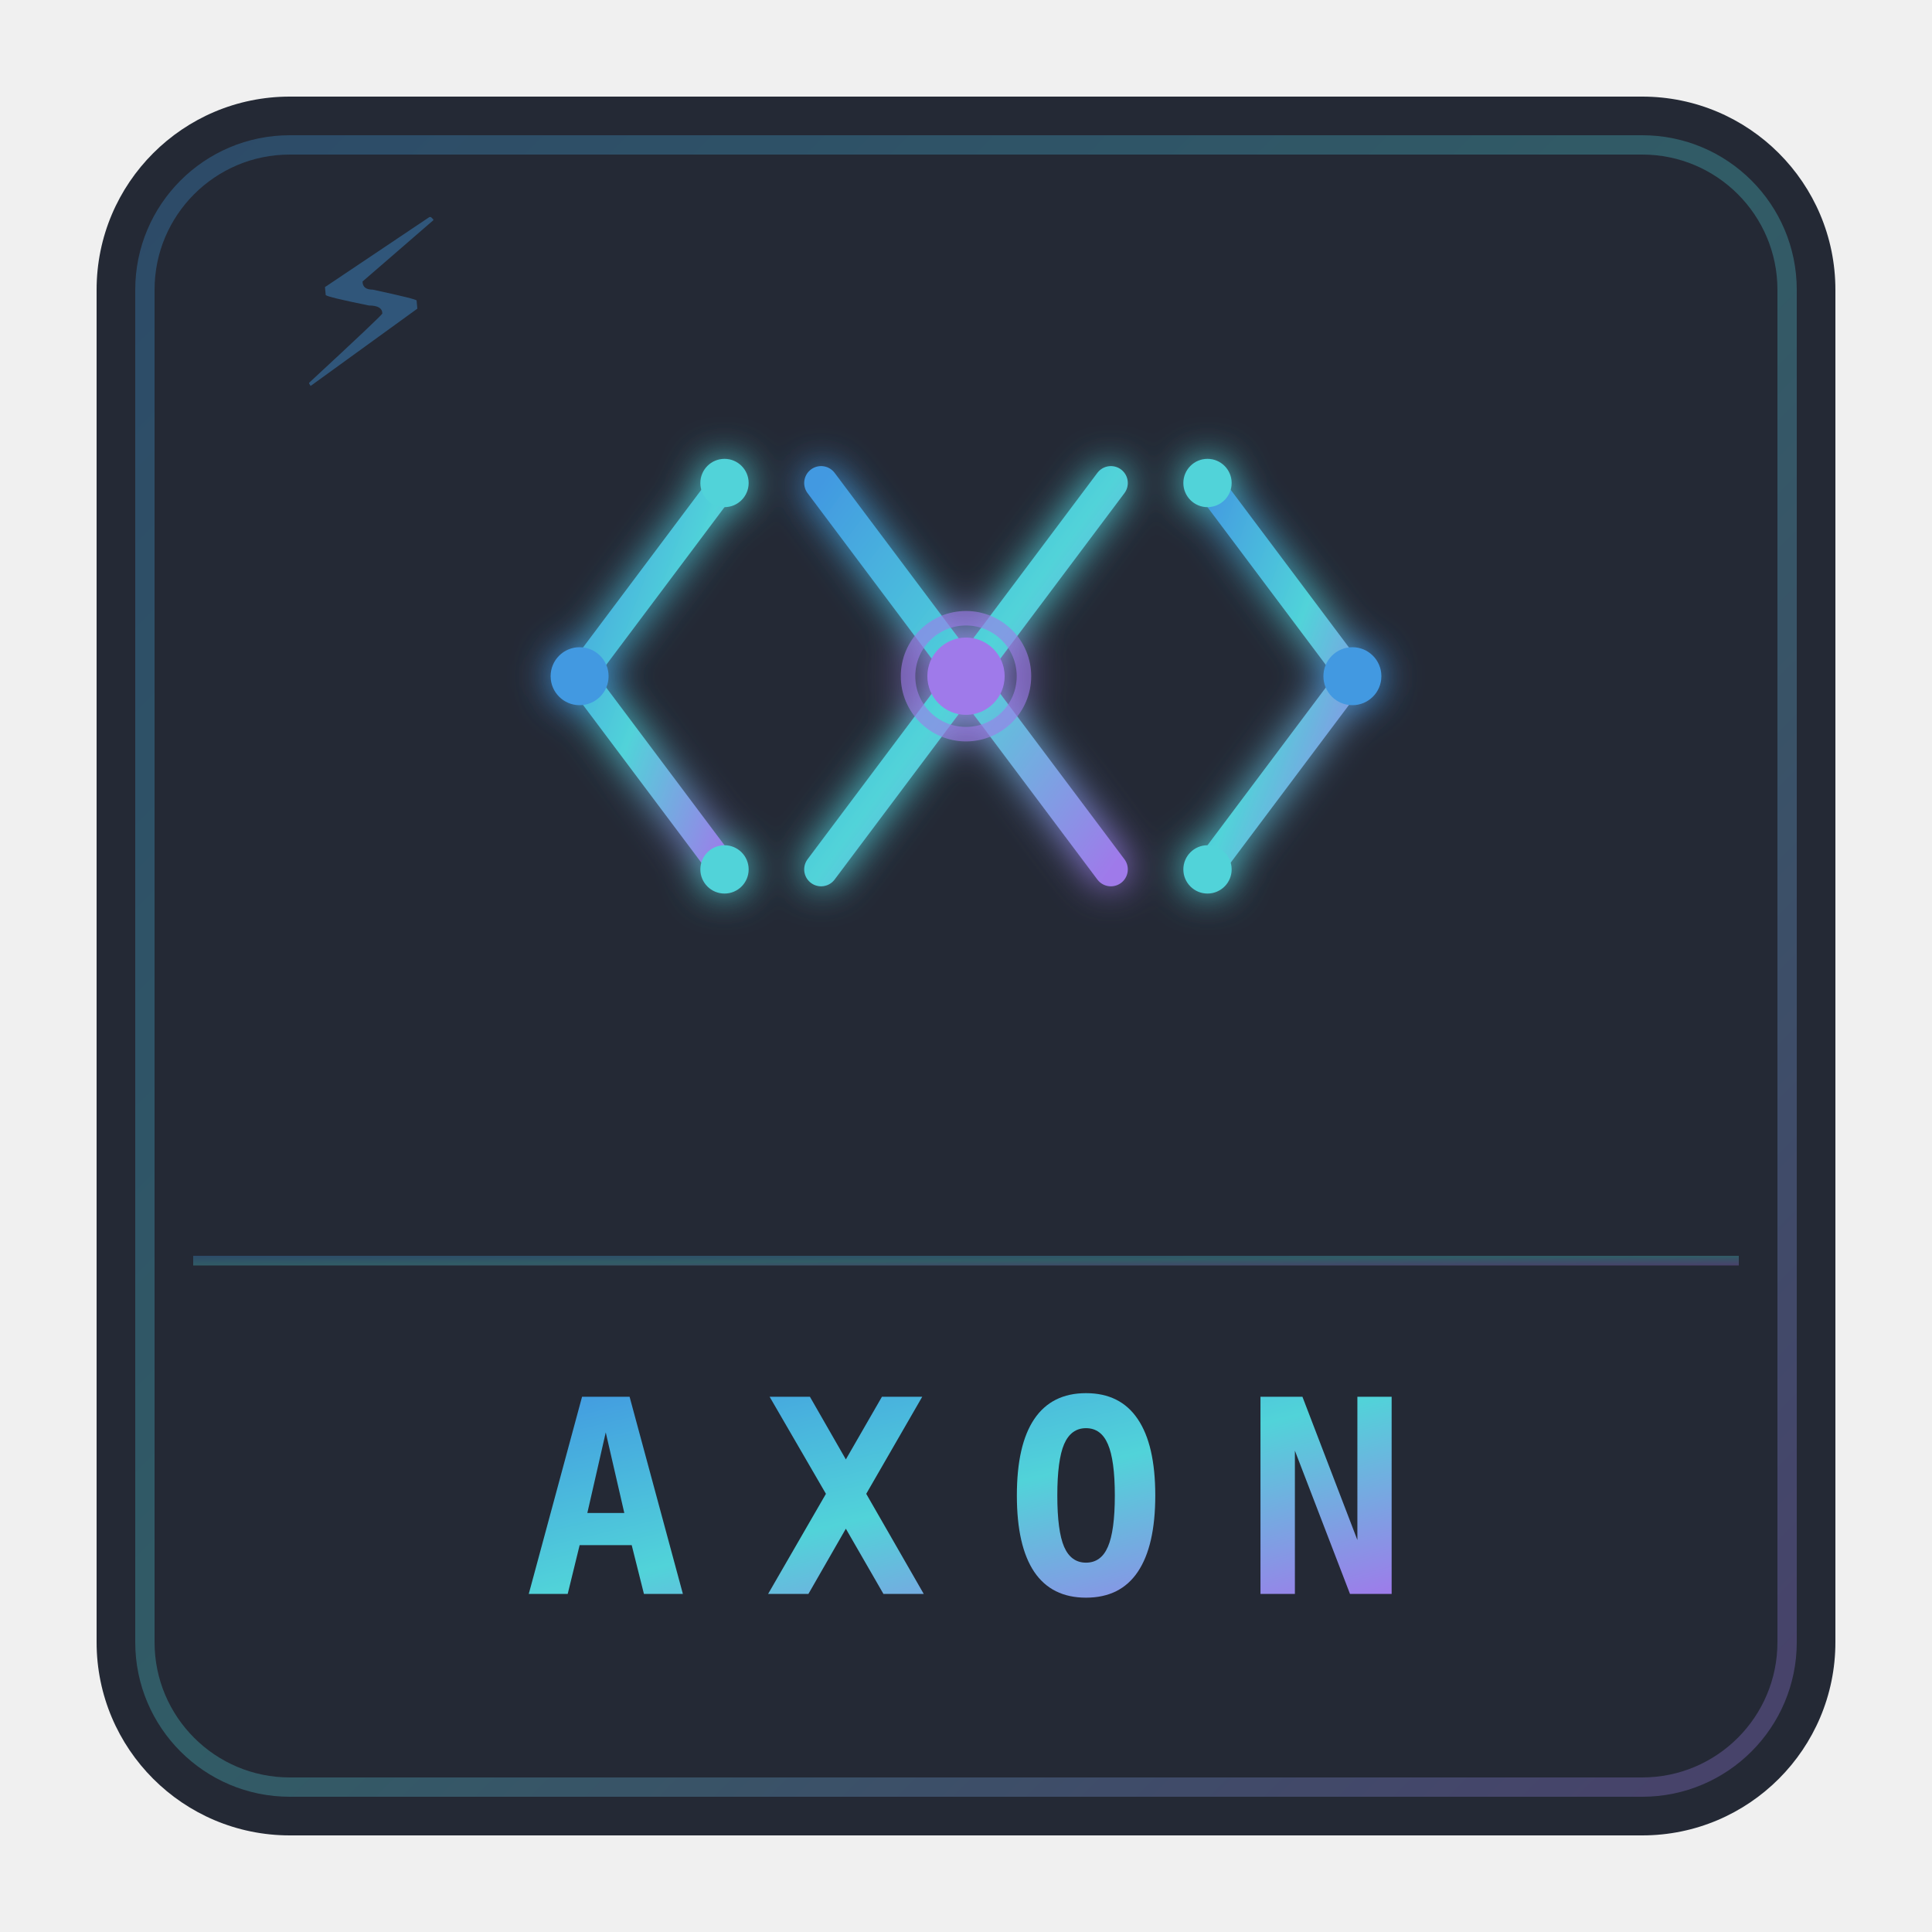
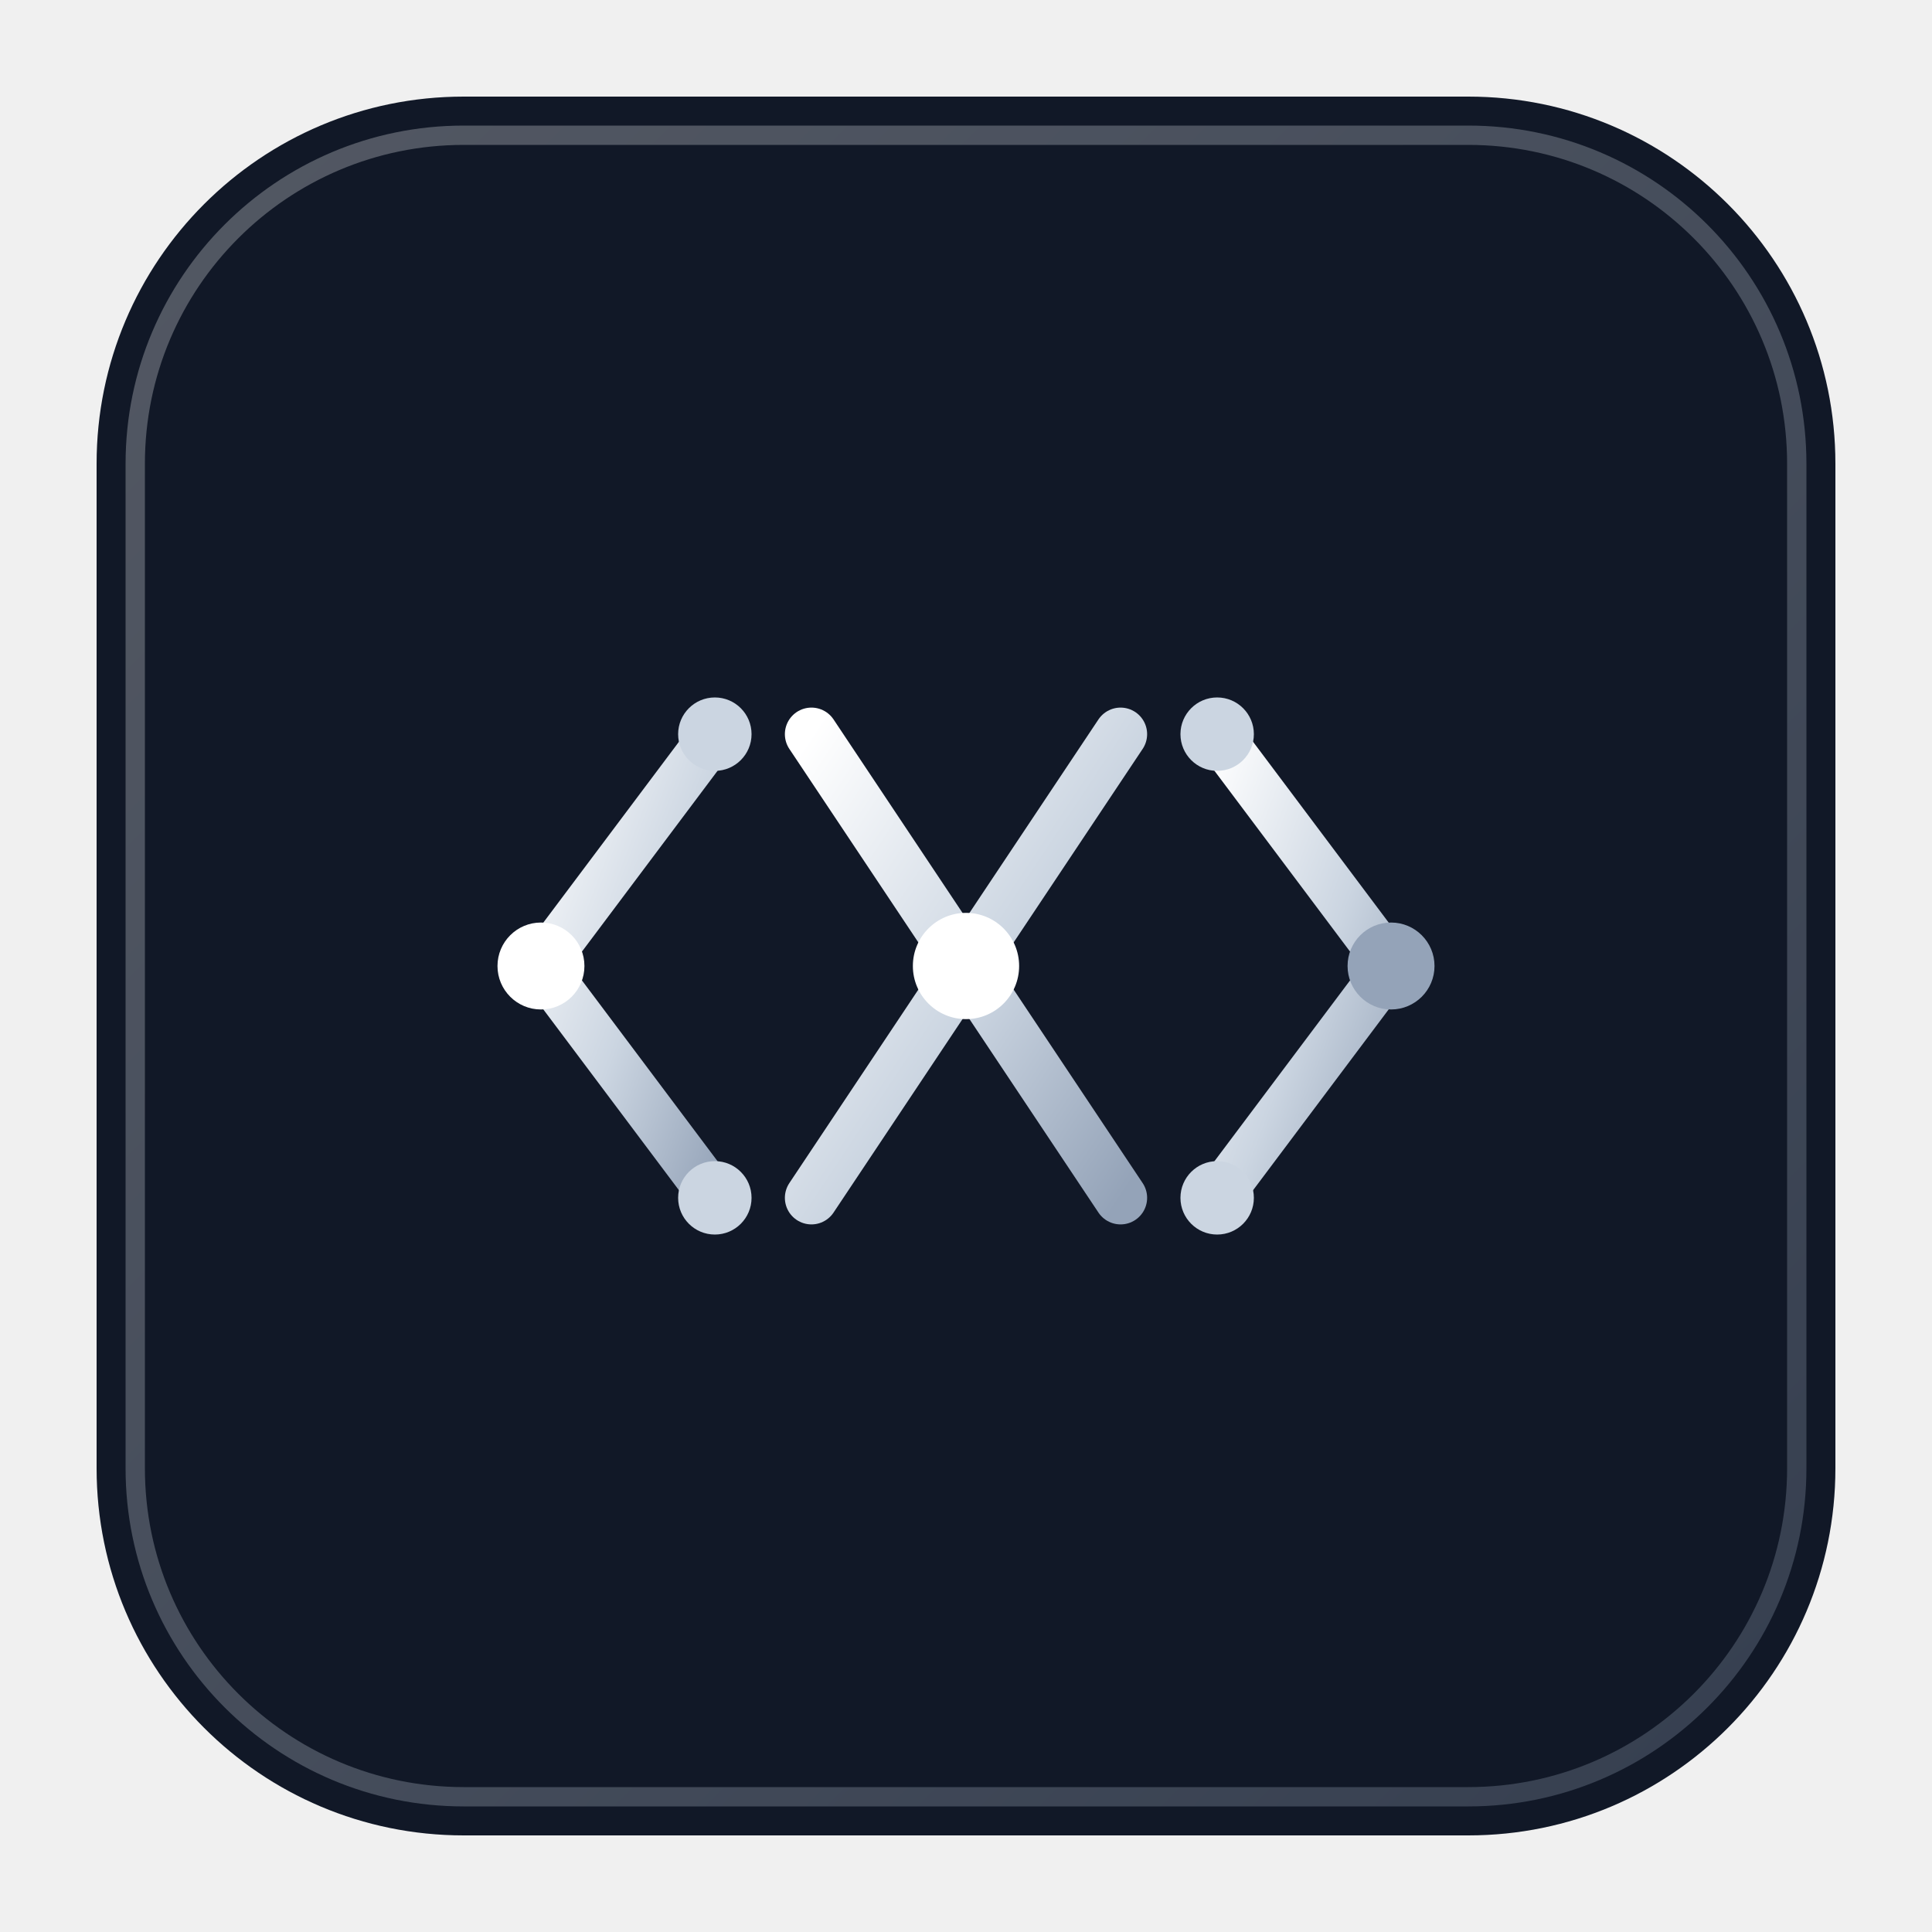
<svg xmlns="http://www.w3.org/2000/svg" width="200" height="200" viewBox="0 0 200 200" role="img" aria-labelledby="logo-title">
  <defs>
-     <linearGradient id="gradient1" x1="0%" y1="0%" x2="100%" y2="100%">
-       <stop offset="0%" style="stop-color:#4299e1;stop-opacity:1" />
-       <stop offset="50%" style="stop-color:#51d3d9;stop-opacity:1" />
-       <stop offset="100%" style="stop-color:#9f7aea;stop-opacity:1" />
+     <linearGradient id="axon-etch" x1="0%" y1="0%" x2="100%" y2="100%">
+       <stop offset="0%" stop-color="#FFFFFF" />
+       <stop offset="55%" stop-color="#CBD5E1" />
+       <stop offset="100%" stop-color="#94A3B8" />
    </linearGradient>
-     <filter id="glow">
-       <feGaussianBlur stdDeviation="2" result="coloredBlur" />
-       <feMerge>
-         <feMergeNode in="coloredBlur" />
-         <feMergeNode in="SourceGraphic" />
-       </feMerge>
-     </filter>
  </defs>
-   <rect x="10" y="10" width="180" height="180" rx="20" fill="#1a202c" opacity="0.95" />
-   <rect x="15" y="15" width="170" height="170" rx="15" fill="none" stroke="url(#gradient1)" stroke-width="2" opacity="0.3" />
-   <g id="axon-neural" transform="translate(100, 70)" filter="url(#glow)">
-     <path d="M -40 0 L -25 -20 M -40 0 L -25 20" stroke="url(#gradient1)" stroke-width="3" stroke-linecap="round" fill="none" />
-     <path d="M -15 -20 L 0 0 L -15 20 M -15 -20 L 0 0 L 15 -20 M -15 20 L 0 0 M 0 0 L 15 20" stroke="url(#gradient1)" stroke-width="3.5" stroke-linecap="round" fill="none" />
-     <path d="M 25 -20 L 40 0 M 25 20 L 40 0" stroke="url(#gradient1)" stroke-width="3" stroke-linecap="round" fill="none" />
-     <line x1="-10" y1="35" x2="10" y2="35" stroke="url(#gradient1)" stroke-width="2.5" stroke-linecap="round" />
-     <circle cx="-40" cy="0" r="3" fill="#4299e1" />
-     <circle cx="-25" cy="-20" r="2.5" fill="#51d3d9" />
-     <circle cx="-25" cy="20" r="2.5" fill="#51d3d9" />
-     <circle cx="0" cy="0" r="4" fill="#9f7aea" />
-     <circle cx="25" cy="-20" r="2.5" fill="#51d3d9" />
-     <circle cx="25" cy="20" r="2.5" fill="#51d3d9" />
-     <circle cx="40" cy="0" r="3" fill="#4299e1" />
-     <circle cx="0" cy="0" r="6" fill="none" stroke="#9f7aea" stroke-width="1.5" opacity="0.6">
-       <animate attributeName="r" values="6;12;6" dur="2s" repeatCount="indefinite" />
-       <animate attributeName="opacity" values="0.6;0;0.6" dur="2s" repeatCount="indefinite" />
-     </circle>
+   <rect x="10" y="10" width="180" height="180" rx="38" fill="#111827" />
+   <rect x="14" y="14" width="172" height="172" rx="34" fill="none" stroke="url(#axon-etch)" stroke-width="2" opacity="0.28" />
+   <g transform="translate(100, 100)" stroke="url(#axon-etch)" stroke-linecap="round" stroke-linejoin="round" fill="none">
+     <path d="M -44 0 L -26 -24 M -44 0 L -26 24" stroke-width="5" />
+     <path d="M -16 -24 L 0 0 L -16 24 M -16 -24 L 0 0 L 16 -24 M -16 24 L 0 0 M 0 0 L 16 24" stroke-width="5.5" />
+     <path d="M 26 -24 L 44 0 M 26 24 L 44 0" stroke-width="5" />
+     <circle cx="-44" cy="0" r="4.5" fill="#FFFFFF" stroke="none" />
+     <circle cx="-26" cy="-24" r="3.8" fill="#CBD5E1" stroke="none" />
+     <circle cx="-26" cy="24" r="3.8" fill="#CBD5E1" stroke="none" />
+     <circle cx="0" cy="0" r="5.5" fill="#FFFFFF" stroke="none" />
+     <circle cx="26" cy="-24" r="3.8" fill="#CBD5E1" stroke="none" />
+     <circle cx="26" cy="24" r="3.8" fill="#CBD5E1" stroke="none" />
+     <circle cx="44" cy="0" r="4.5" fill="#94A3B8" stroke="none" />
  </g>
-   <rect x="20" y="130" width="160" height="1" fill="url(#gradient1)" opacity="0.3" />
-   <text x="100" y="165" font-family="'SF Mono', 'Consolas', 'Monaco', monospace" font-size="28" font-weight="700" letter-spacing="8" fill="url(#gradient1)" text-anchor="middle">AXON</text>
-   <text x="30" y="40" font-size="24" fill="#4299e1" opacity="0.4">⚡</text>
</svg>
